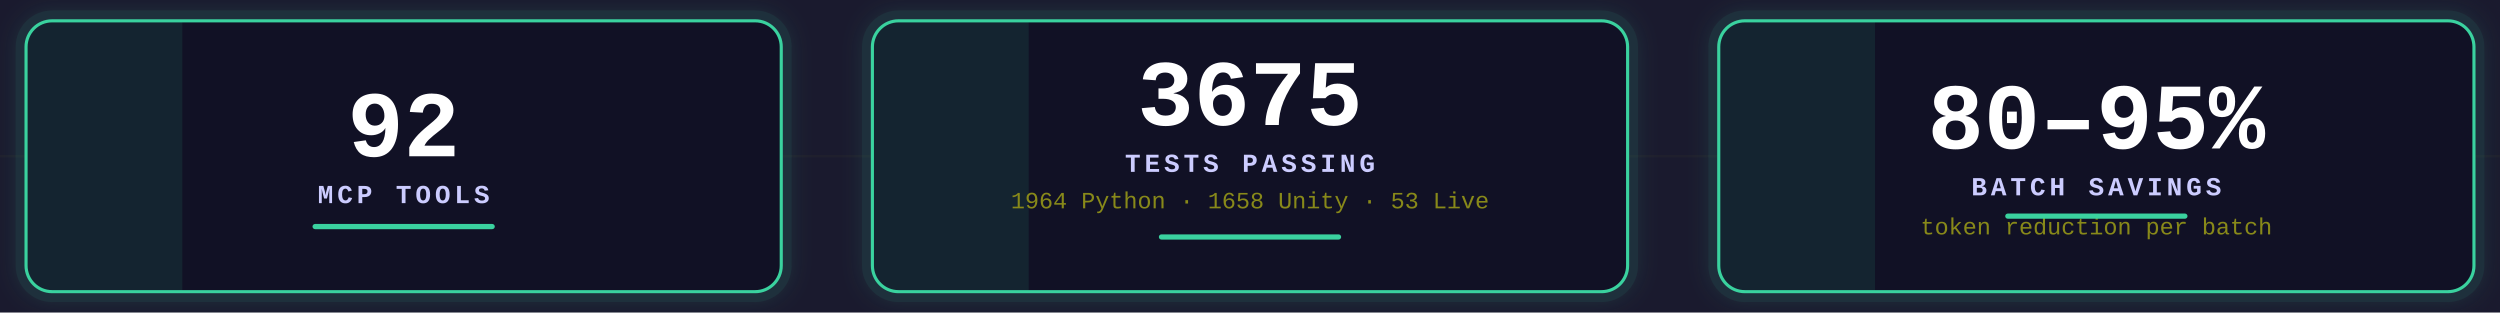
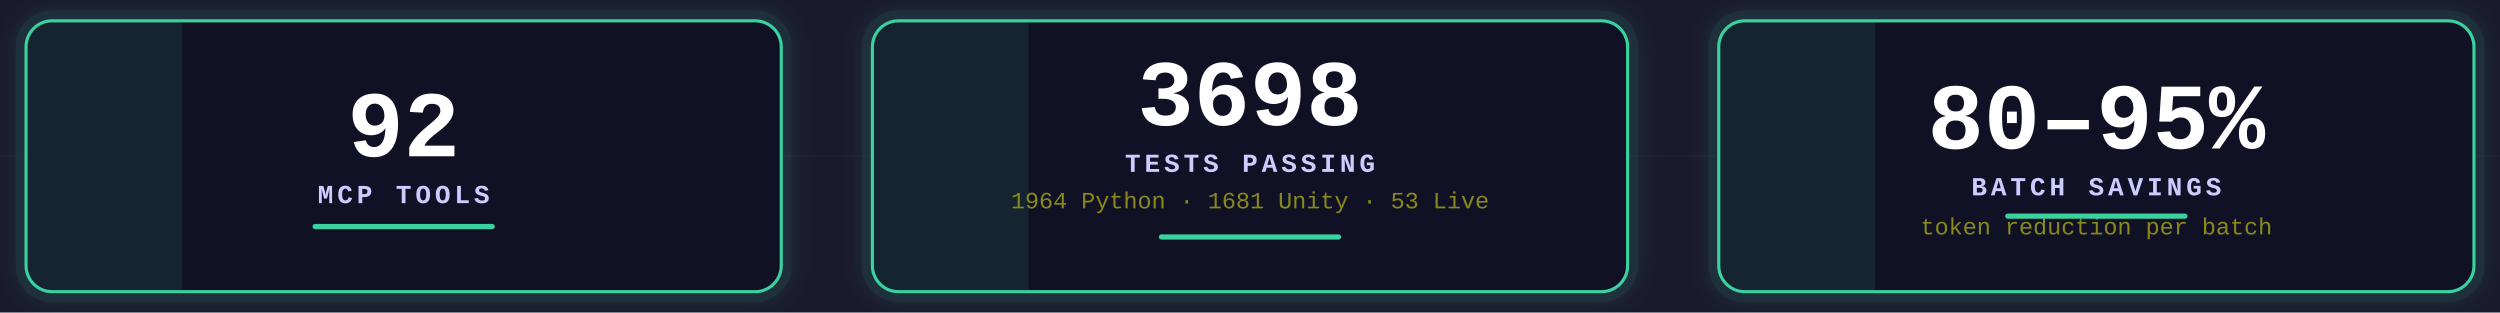
- <svg xmlns="http://www.w3.org/2000/svg" viewBox="0 0 960 120" width="960" height="120" role="img" aria-label="Unity MCP stats: 92 MCP Tools, 3675 Tests (1964 Python + 1658 Unity + 53 Live), 80-95% Batch Savings">
+ <svg xmlns="http://www.w3.org/2000/svg" viewBox="0 0 960 120" width="960" height="120" role="img" aria-label="Unity MCP stats: 92 MCP Tools, 3698 Tests (1964 Python + 1681 Unity + 53 Live), 80-95% Batch Savings">
  <defs>
    <filter id="sg" x="-25%" y="-30%" width="150%" height="160%">
      <feGaussianBlur stdDeviation="4" result="b" />
      <feMerge>
        <feMergeNode in="b" />
        <feMergeNode in="SourceGraphic" />
      </feMerge>
    </filter>
    <clipPath id="c1">
      <rect x="10" y="8" width="290" height="104" rx="10" />
    </clipPath>
    <clipPath id="c2">
      <rect x="335" y="8" width="290" height="104" rx="10" />
    </clipPath>
    <clipPath id="c3">
      <rect x="660" y="8" width="290" height="104" rx="10" />
    </clipPath>
  </defs>
  <rect width="960" height="120" fill="#1a1a2e" />
  <line x1="0" y1="60" x2="960" y2="60" stroke="#888919" stroke-opacity="0.05" stroke-width="1" />
  <rect x="10" y="8" width="290" height="104" rx="10" fill="none" stroke="#3ad29f" stroke-width="8" opacity="0.12" filter="url(#sg)">
    <animate attributeName="opacity" values="0.25;0.7;0.25" dur="3s" repeatCount="indefinite" begin="0s" />
  </rect>
  <rect x="10" y="8" width="290" height="104" rx="10" fill="#111125" />
  <rect x="10" y="8" width="290" height="104" rx="10" fill="none" stroke="#3ad29f" stroke-width="1.2" />
  <g clip-path="url(#c1)">
    <rect x="10" y="8" width="60" height="104" fill="#3ad29f" fill-opacity="0.10">
      <animateTransform attributeName="transform" type="translate" values="-100,0;400,0" dur="3s" repeatCount="indefinite" begin="0s" />
    </rect>
  </g>
  <text x="155" y="60" text-anchor="middle" font-family="ui-monospace,SFMono-Regular,'SF Mono',Menlo,Consolas,'Liberation Mono',monospace" font-size="36" font-weight="700" fill="#ffffff">92</text>
  <text x="155" y="78" text-anchor="middle" font-family="ui-monospace,SFMono-Regular,'SF Mono',Menlo,Consolas,'Liberation Mono',monospace" font-size="10" font-weight="700" fill="#ccccff" letter-spacing="1.5">MCP TOOLS</text>
  <rect x="120" y="86" width="70" height="2" rx="1" fill="#3ad29f">
    <animate attributeName="opacity" values="0.6;1;0.6" dur="2s" repeatCount="indefinite" begin="0s" />
  </rect>
  <rect x="335" y="8" width="290" height="104" rx="10" fill="none" stroke="#3ad29f" stroke-width="8" opacity="0.12" filter="url(#sg)">
    <animate attributeName="opacity" values="0.25;0.7;0.25" dur="3s" repeatCount="indefinite" begin="0.6s" />
  </rect>
  <rect x="335" y="8" width="290" height="104" rx="10" fill="#111125" />
  <rect x="335" y="8" width="290" height="104" rx="10" fill="none" stroke="#3ad29f" stroke-width="1.2" />
  <g clip-path="url(#c2)">
    <rect x="335" y="8" width="60" height="104" fill="#3ad29f" fill-opacity="0.10">
      <animateTransform attributeName="transform" type="translate" values="-100,0;400,0" dur="3s" repeatCount="indefinite" begin="0.5s" />
    </rect>
  </g>
-   <text x="480" y="48" text-anchor="middle" font-family="ui-monospace,SFMono-Regular,'SF Mono',Menlo,Consolas,'Liberation Mono',monospace" font-size="36" font-weight="700" fill="#ffffff">3675</text>
+   <text x="480" y="48" text-anchor="middle" font-family="ui-monospace,SFMono-Regular,'SF Mono',Menlo,Consolas,'Liberation Mono',monospace" font-size="36" font-weight="700" fill="#ffffff">3698</text>
  <text x="480" y="66" text-anchor="middle" font-family="ui-monospace,SFMono-Regular,'SF Mono',Menlo,Consolas,'Liberation Mono',monospace" font-size="10" font-weight="700" fill="#ccccff" letter-spacing="1.5">TESTS PASSING</text>
-   <text x="480" y="80" text-anchor="middle" font-family="ui-monospace,SFMono-Regular,'SF Mono',Menlo,Consolas,'Liberation Mono',monospace" font-size="9" fill="#888919">1964 Python · 1658 Unity · 53 Live</text>
+   <text x="480" y="80" text-anchor="middle" font-family="ui-monospace,SFMono-Regular,'SF Mono',Menlo,Consolas,'Liberation Mono',monospace" font-size="9" fill="#888919">1964 Python · 1681 Unity · 53 Live</text>
  <rect x="445" y="90" width="70" height="2" rx="1" fill="#3ad29f">
    <animate attributeName="opacity" values="0.6;1;0.6" dur="2s" repeatCount="indefinite" begin="0.4s" />
  </rect>
  <rect x="660" y="8" width="290" height="104" rx="10" fill="none" stroke="#3ad29f" stroke-width="8" opacity="0.12" filter="url(#sg)">
    <animate attributeName="opacity" values="0.25;0.7;0.25" dur="3s" repeatCount="indefinite" begin="1.2s" />
  </rect>
  <rect x="660" y="8" width="290" height="104" rx="10" fill="#111125" />
  <rect x="660" y="8" width="290" height="104" rx="10" fill="none" stroke="#3ad29f" stroke-width="1.2" />
  <g clip-path="url(#c3)">
    <rect x="660" y="8" width="60" height="104" fill="#3ad29f" fill-opacity="0.10">
      <animateTransform attributeName="transform" type="translate" values="-100,0;400,0" dur="3s" repeatCount="indefinite" begin="1.0s" />
    </rect>
  </g>
  <text x="805" y="57" text-anchor="middle" font-family="ui-monospace,SFMono-Regular,'SF Mono',Menlo,Consolas,'Liberation Mono',monospace" font-size="36" font-weight="700" fill="#ffffff">80–95%</text>
  <text x="805" y="75" text-anchor="middle" font-family="ui-monospace,SFMono-Regular,'SF Mono',Menlo,Consolas,'Liberation Mono',monospace" font-size="10" font-weight="700" fill="#ccccff" letter-spacing="1.5">BATCH SAVINGS</text>
  <text x="805" y="90" text-anchor="middle" font-family="ui-monospace,SFMono-Regular,'SF Mono',Menlo,Consolas,'Liberation Mono',monospace" font-size="9" fill="#888919">token reduction per batch</text>
  <rect x="770" y="82" width="70" height="2" rx="1" fill="#3ad29f">
    <animate attributeName="opacity" values="0.6;1;0.6" dur="2s" repeatCount="indefinite" begin="0.8s" />
  </rect>
</svg>
